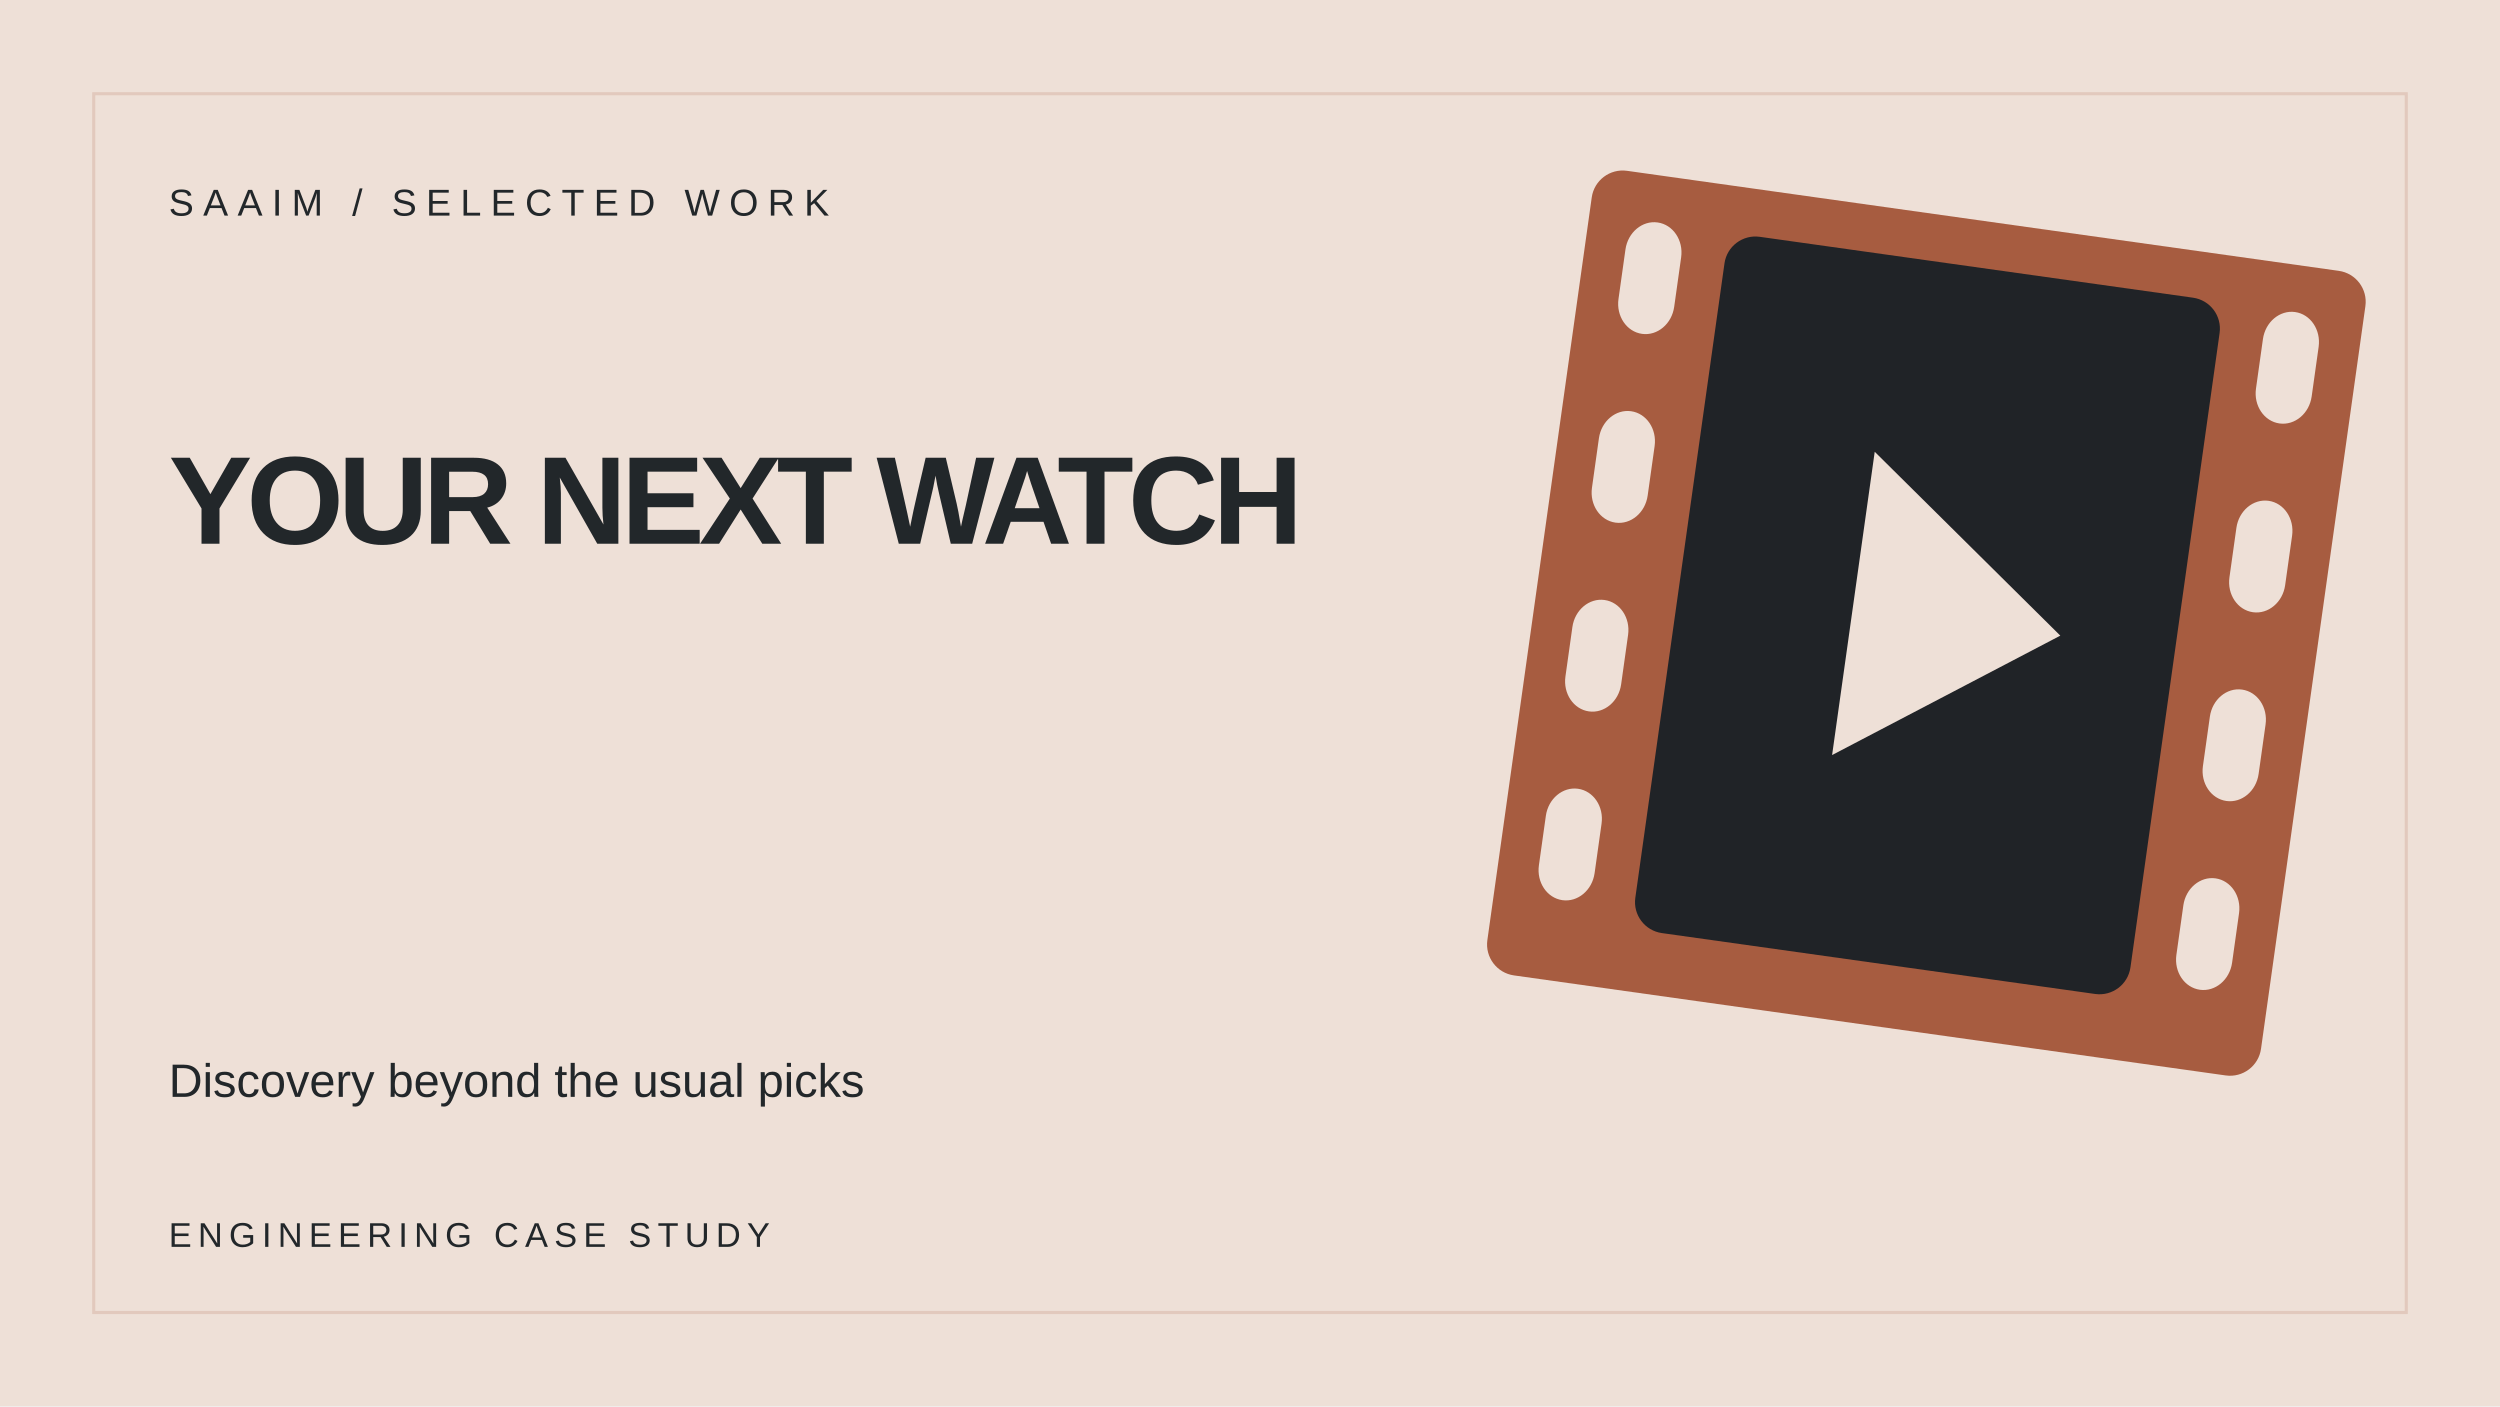
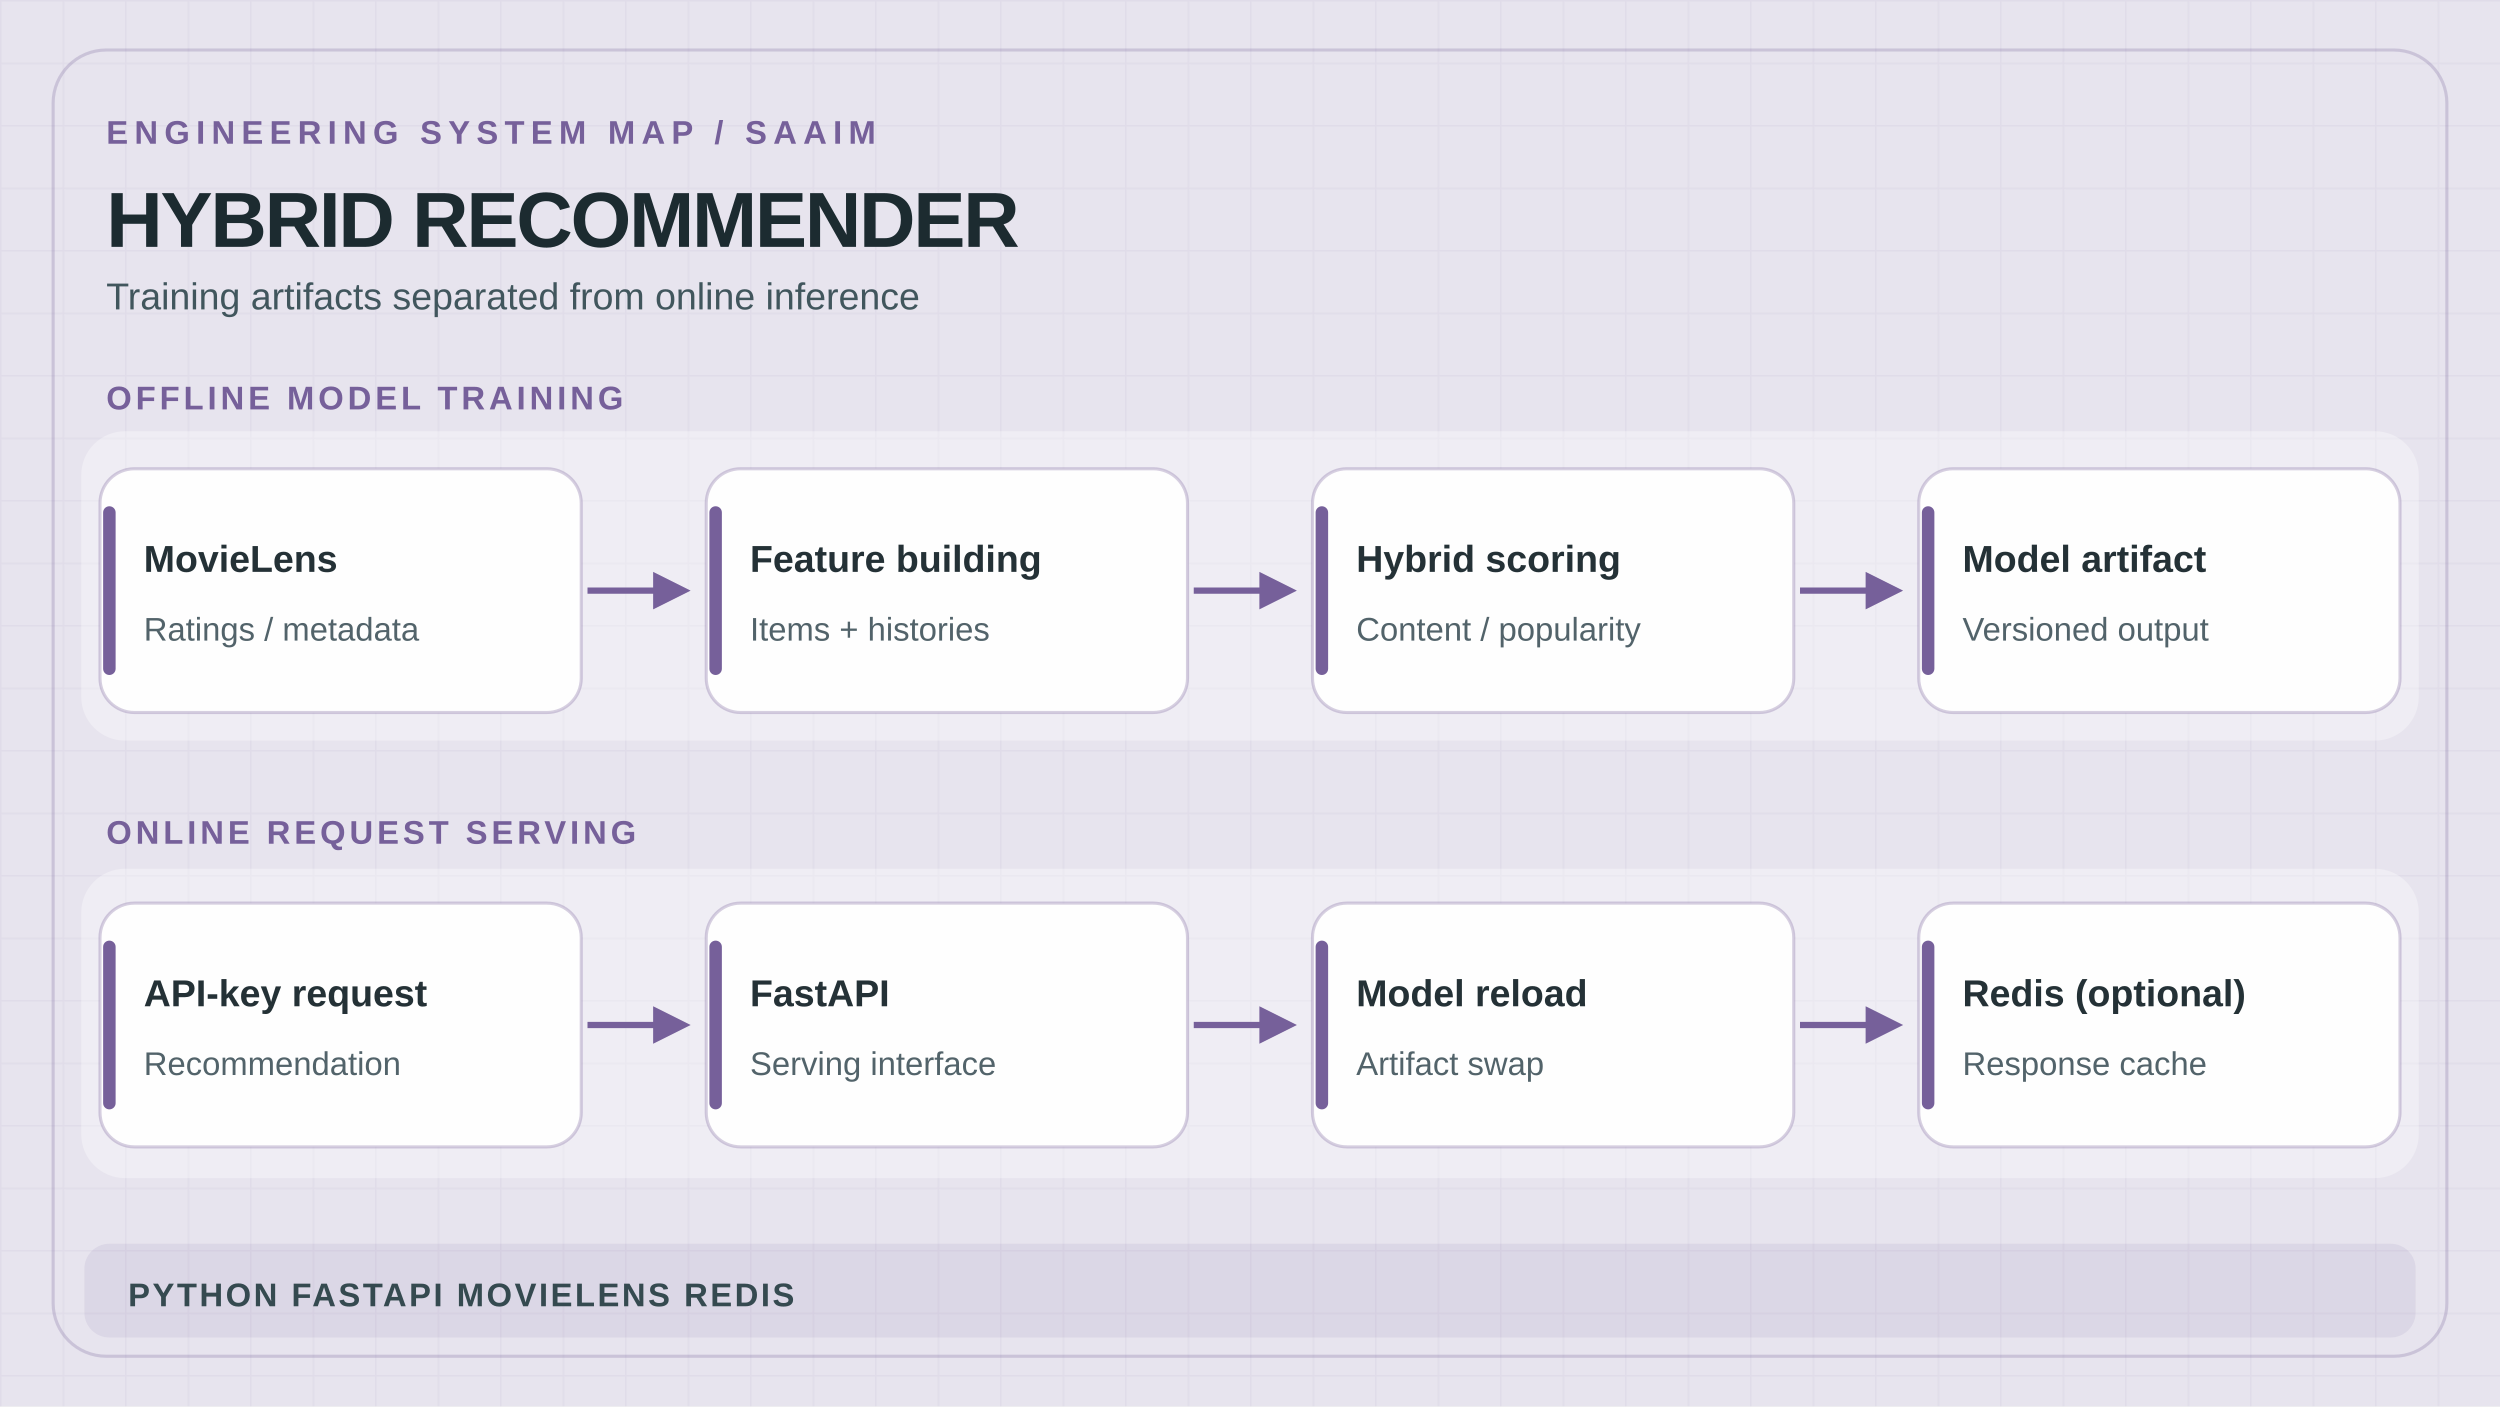
- <svg xmlns="http://www.w3.org/2000/svg" width="800" height="450" viewBox="0 0 800 450">
-   <rect width="800" height="450" fill="#eee0d7" />
-   <path d="M30 30h740v390H30z" stroke="#a75c40" stroke-opacity=".17" fill="none" />
-   <g font-family="Arial, Helvetica, sans-serif">
-     <text x="54" y="69" font-size="12" letter-spacing="3" fill="#22272a">SAAIM / SELECTED WORK</text>
-     <text x="54" y="174" font-size="40" font-weight="800" letter-spacing="-1.8" fill="#22272a">YOUR NEXT WATCH</text>
-     <text x="54" y="351" font-size="15" fill="#22272a">Discovery beyond the usual picks</text>
-     <g transform="rotate(8 620 210)">
-       <rect x="490" y="70" width="250" height="260" rx="10" fill="#a75c40" />
-       <rect x="503" y="85" width="18" height="36" rx="10" fill="#eee0d7" />
-       <rect x="709" y="85" width="18" height="36" rx="10" fill="#eee0d7" />
-       <rect x="503" y="146" width="18" height="36" rx="10" fill="#eee0d7" />
-       <rect x="709" y="146" width="18" height="36" rx="10" fill="#eee0d7" />
-       <rect x="503" y="207" width="18" height="36" rx="10" fill="#eee0d7" />
-       <rect x="709" y="207" width="18" height="36" rx="10" fill="#eee0d7" />
-       <rect x="503" y="268" width="18" height="36" rx="10" fill="#eee0d7" />
-       <rect x="709" y="268" width="18" height="36" rx="10" fill="#eee0d7" />
-       <rect x="535" y="85" width="160" height="225" rx="10" fill="#202327" />
-       <path d="m591 148 67 50-67 48Z" fill="#eee0d7" />
+ <svg xmlns="http://www.w3.org/2000/svg" width="800" height="450" viewBox="0 0 800 450" role="img" aria-labelledby="title desc">
+   <defs>
+     <marker id="arrow" markerWidth="6" markerHeight="6" refX="4.5" refY="3" orient="auto">
+       <path d="M0 0 L6 3 L0 6 Z" fill="#76609a" />
+     </marker>
+     <pattern id="grid" width="20" height="20" patternUnits="userSpaceOnUse">
+       <path d="M20 0H0V20" fill="none" stroke="#76609a" stroke-opacity=".055" />
+     </pattern>
+   </defs>
+   <rect width="800" height="450" fill="#e7e4ee" />
+   <rect width="800" height="450" fill="url(#grid)" />
+   <rect x="17" y="16" width="766" height="418" rx="17" fill="none" stroke="#76609a" stroke-opacity=".25" />
+   <text x="34" y="46" fill="#76609a" font-family="Arial,Helvetica,sans-serif" font-size="10.5" font-weight="700" letter-spacing="2">ENGINEERING SYSTEM MAP / SAAIM</text>
+   <text x="34" y="79" fill="#1c2b30" font-family="Arial,Helvetica,sans-serif" font-size="25" font-weight="800" letter-spacing="-.7">HYBRID RECOMMENDER</text>
+   <text x="34" y="99" fill="#41565d" font-family="Arial,Helvetica,sans-serif" font-size="12">Training artifacts separated from online inference</text>
+   <g font-family="Arial,Helvetica,sans-serif">
+     <text x="34" y="131" fill="#76609a" font-size="10.5" font-weight="700" letter-spacing="1.25">OFFLINE MODEL TRAINING</text>
+     <rect x="26" y="138" width="748" height="99" rx="14" fill="#ffffff" fill-opacity=".33" />
+     <g>
+       <rect x="32" y="150" width="154" height="78" rx="11" fill="#ffffff" fill-opacity=".94" stroke="#76609a" stroke-opacity=".29" />
+       <rect x="33" y="162" width="4" height="54" rx="2" fill="#76609a" />
+       <text x="46" y="183" font-size="12" font-weight="700" fill="#243136">MovieLens</text>
+       <text x="46" y="205" font-size="10.5" fill="#52636a">Ratings / metadata</text>
    </g>
-     <text x="54" y="399" font-size="11" letter-spacing="2" fill="#22272a">ENGINEERING CASE STUDY</text>
+     <g>
+       <rect x="226" y="150" width="154" height="78" rx="11" fill="#ffffff" fill-opacity=".94" stroke="#76609a" stroke-opacity=".29" />
+       <rect x="227" y="162" width="4" height="54" rx="2" fill="#76609a" />
+       <text x="240" y="183" font-size="12" font-weight="700" fill="#243136">Feature building</text>
+       <text x="240" y="205" font-size="10.5" fill="#52636a">Items + histories</text>
+     </g>
+     <g>
+       <rect x="420" y="150" width="154" height="78" rx="11" fill="#ffffff" fill-opacity=".94" stroke="#76609a" stroke-opacity=".29" />
+       <rect x="421" y="162" width="4" height="54" rx="2" fill="#76609a" />
+       <text x="434" y="183" font-size="12" font-weight="700" fill="#243136">Hybrid scoring</text>
+       <text x="434" y="205" font-size="10.5" fill="#52636a">Content / popularity</text>
+     </g>
+     <g>
+       <rect x="614" y="150" width="154" height="78" rx="11" fill="#ffffff" fill-opacity=".94" stroke="#76609a" stroke-opacity=".29" />
+       <rect x="615" y="162" width="4" height="54" rx="2" fill="#76609a" />
+       <text x="628" y="183" font-size="12" font-weight="700" fill="#243136">Model artifact</text>
+       <text x="628" y="205" font-size="10.5" fill="#52636a">Versioned output</text>
+     </g>
+     <path d="M188 189 H218" stroke="#76609a" stroke-width="2" fill="none" marker-end="url(#arrow)" />
+     <path d="M382 189 H412" stroke="#76609a" stroke-width="2" fill="none" marker-end="url(#arrow)" />
+     <path d="M576 189 H606" stroke="#76609a" stroke-width="2" fill="none" marker-end="url(#arrow)" />
+     <text x="34" y="270" fill="#76609a" font-size="10.5" font-weight="700" letter-spacing="1.25">ONLINE REQUEST SERVING</text>
+     <rect x="26" y="278" width="748" height="99" rx="14" fill="#ffffff" fill-opacity=".33" />
+     <g>
+       <rect x="32" y="289" width="154" height="78" rx="11" fill="#ffffff" fill-opacity=".94" stroke="#76609a" stroke-opacity=".29" />
+       <rect x="33" y="301" width="4" height="54" rx="2" fill="#76609a" />
+       <text x="46" y="322" font-size="12" font-weight="700" fill="#243136">API-key request</text>
+       <text x="46" y="344" font-size="10.5" fill="#52636a">Recommendation</text>
+     </g>
+     <g>
+       <rect x="226" y="289" width="154" height="78" rx="11" fill="#ffffff" fill-opacity=".94" stroke="#76609a" stroke-opacity=".29" />
+       <rect x="227" y="301" width="4" height="54" rx="2" fill="#76609a" />
+       <text x="240" y="322" font-size="12" font-weight="700" fill="#243136">FastAPI</text>
+       <text x="240" y="344" font-size="10.5" fill="#52636a">Serving interface</text>
+     </g>
+     <g>
+       <rect x="420" y="289" width="154" height="78" rx="11" fill="#ffffff" fill-opacity=".94" stroke="#76609a" stroke-opacity=".29" />
+       <rect x="421" y="301" width="4" height="54" rx="2" fill="#76609a" />
+       <text x="434" y="322" font-size="12" font-weight="700" fill="#243136">Model reload</text>
+       <text x="434" y="344" font-size="10.5" fill="#52636a">Artifact swap</text>
+     </g>
+     <g>
+       <rect x="614" y="289" width="154" height="78" rx="11" fill="#ffffff" fill-opacity=".94" stroke="#76609a" stroke-opacity=".29" />
+       <rect x="615" y="301" width="4" height="54" rx="2" fill="#76609a" />
+       <text x="628" y="322" font-size="12" font-weight="700" fill="#243136">Redis (optional)</text>
+       <text x="628" y="344" font-size="10.5" fill="#52636a">Response cache</text>
+     </g>
+     <path d="M188 328 H218" stroke="#76609a" stroke-width="2" fill="none" marker-end="url(#arrow)" />
+     <path d="M382 328 H412" stroke="#76609a" stroke-width="2" fill="none" marker-end="url(#arrow)" />
+     <path d="M576 328 H606" stroke="#76609a" stroke-width="2" fill="none" marker-end="url(#arrow)" />
+     <rect x="27" y="398" width="746" height="30" rx="8" fill="#76609a" fill-opacity=".10" />
+     <text x="41" y="418" font-size="10.5" font-weight="700" letter-spacing=".8" fill="#354a50">PYTHON   FASTAPI   MOVIELENS   REDIS</text>
  </g>
</svg>
